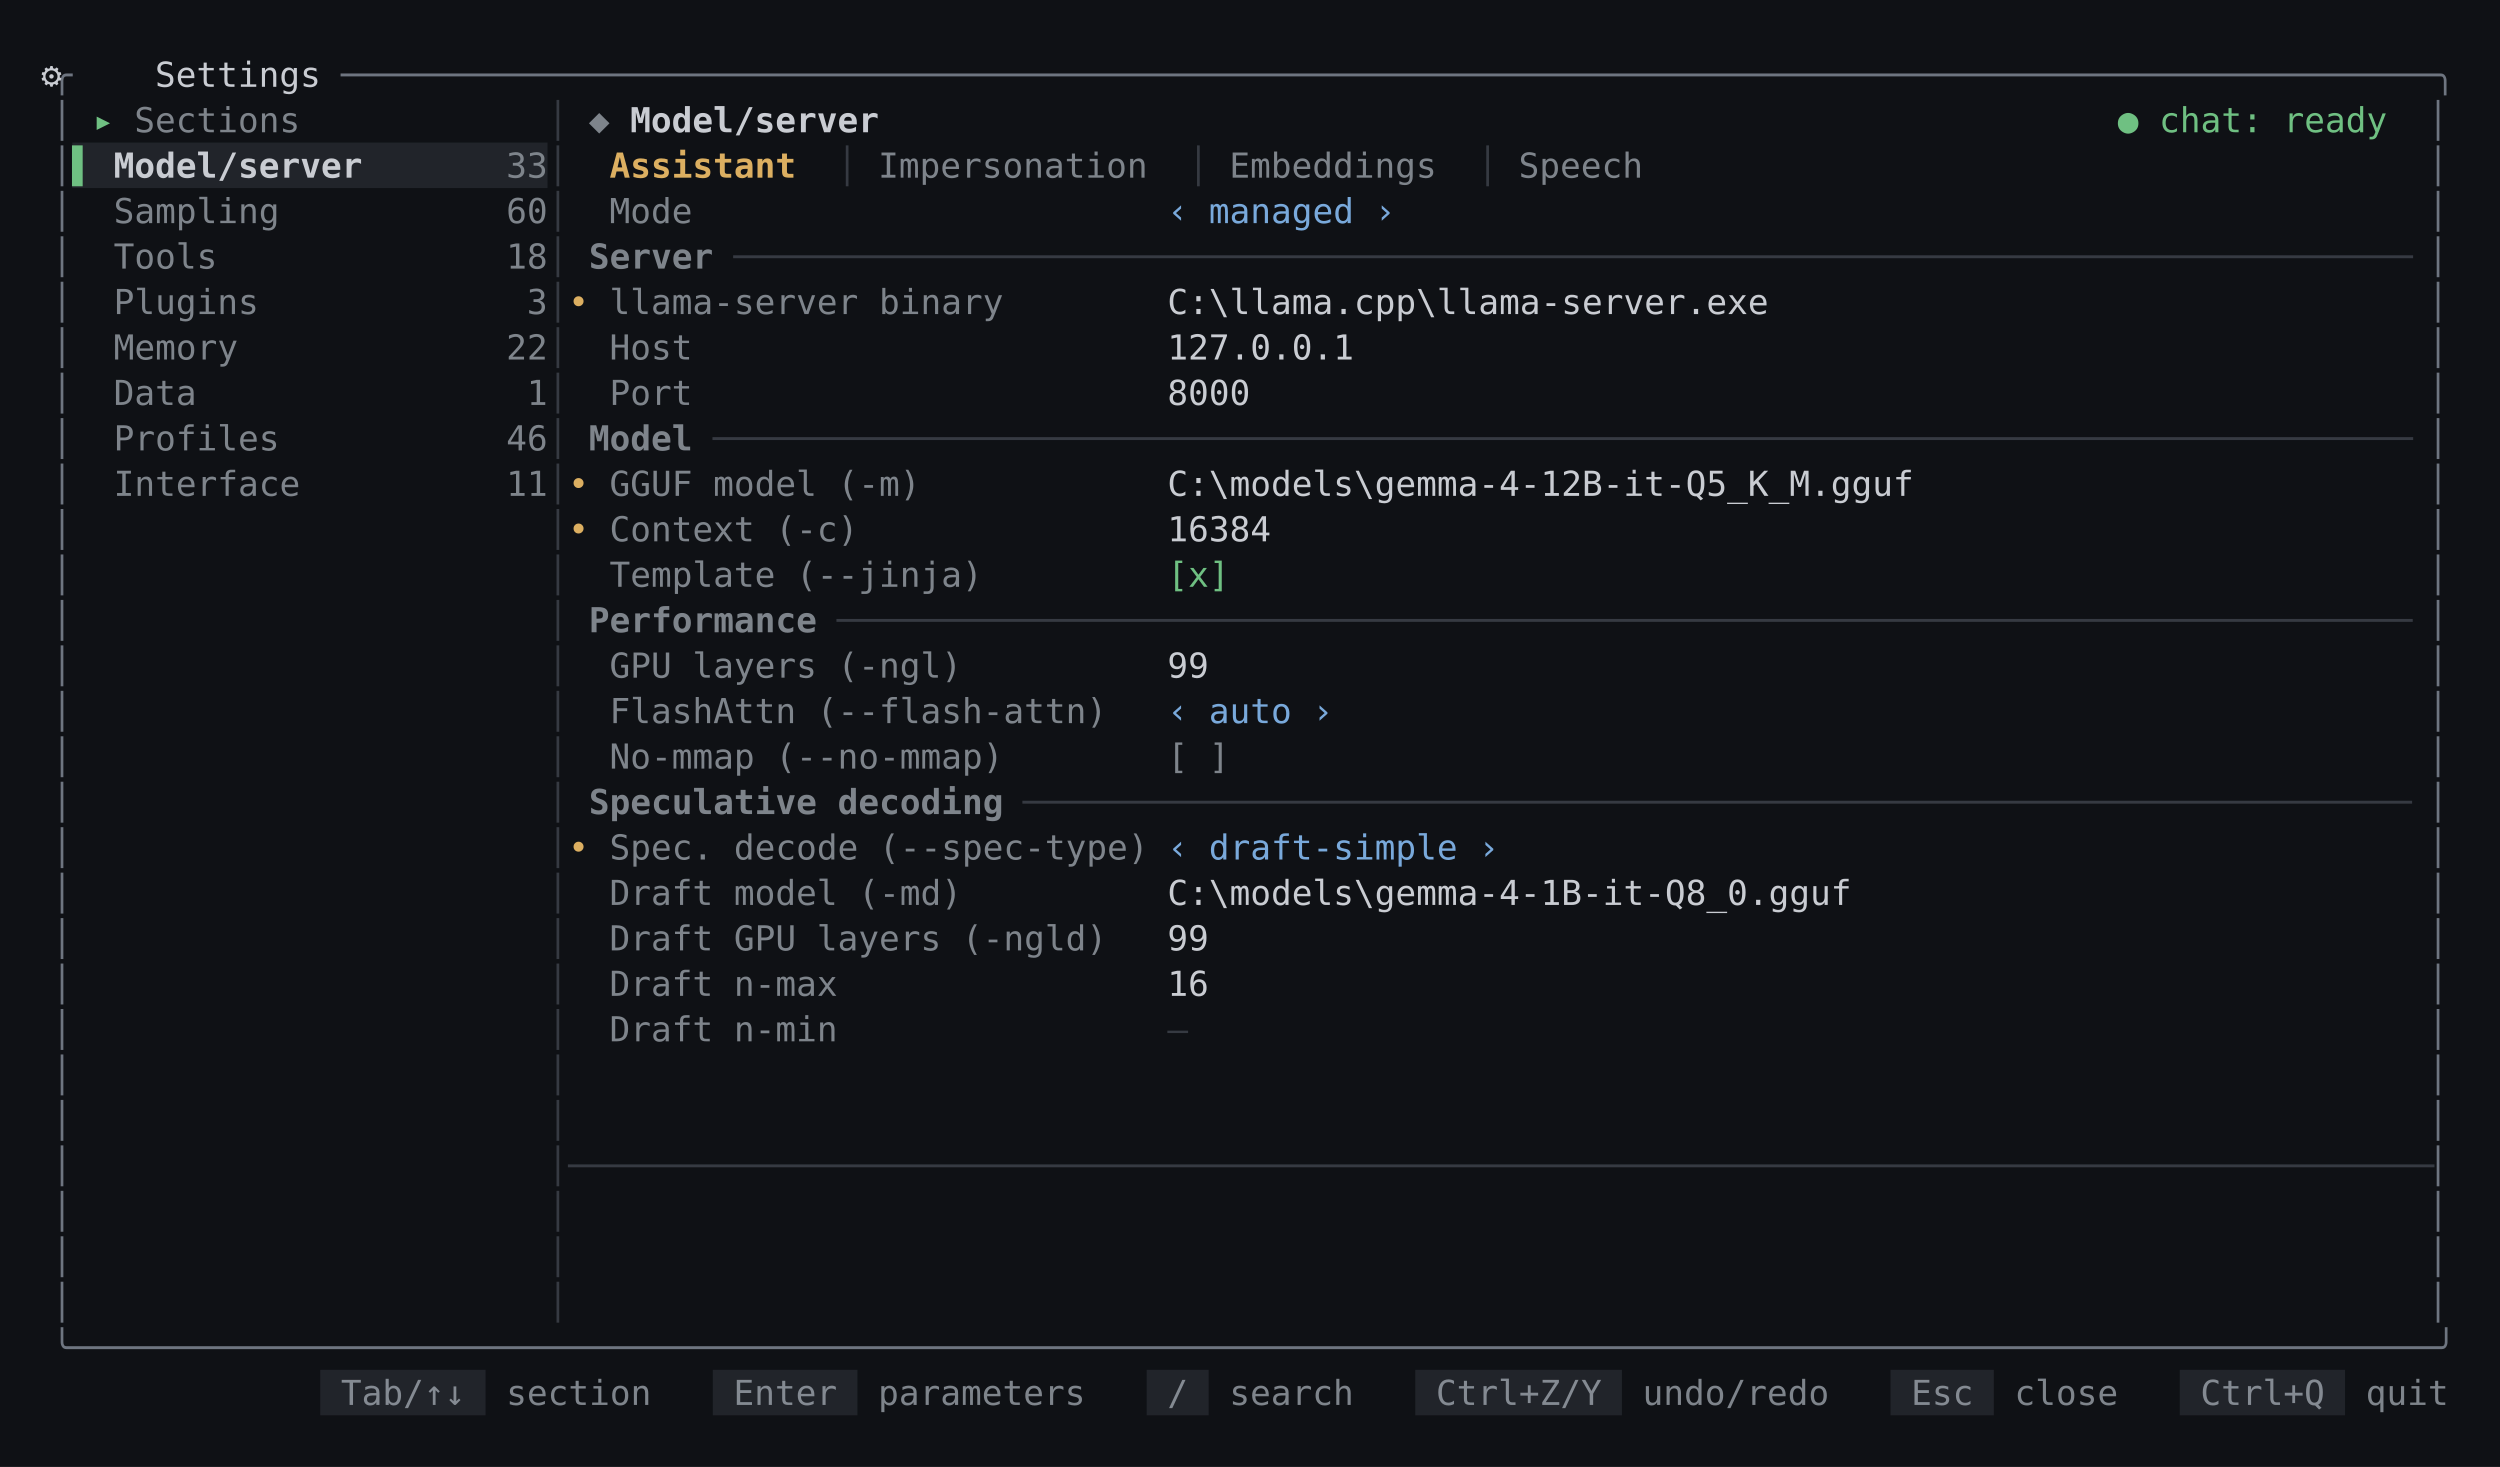
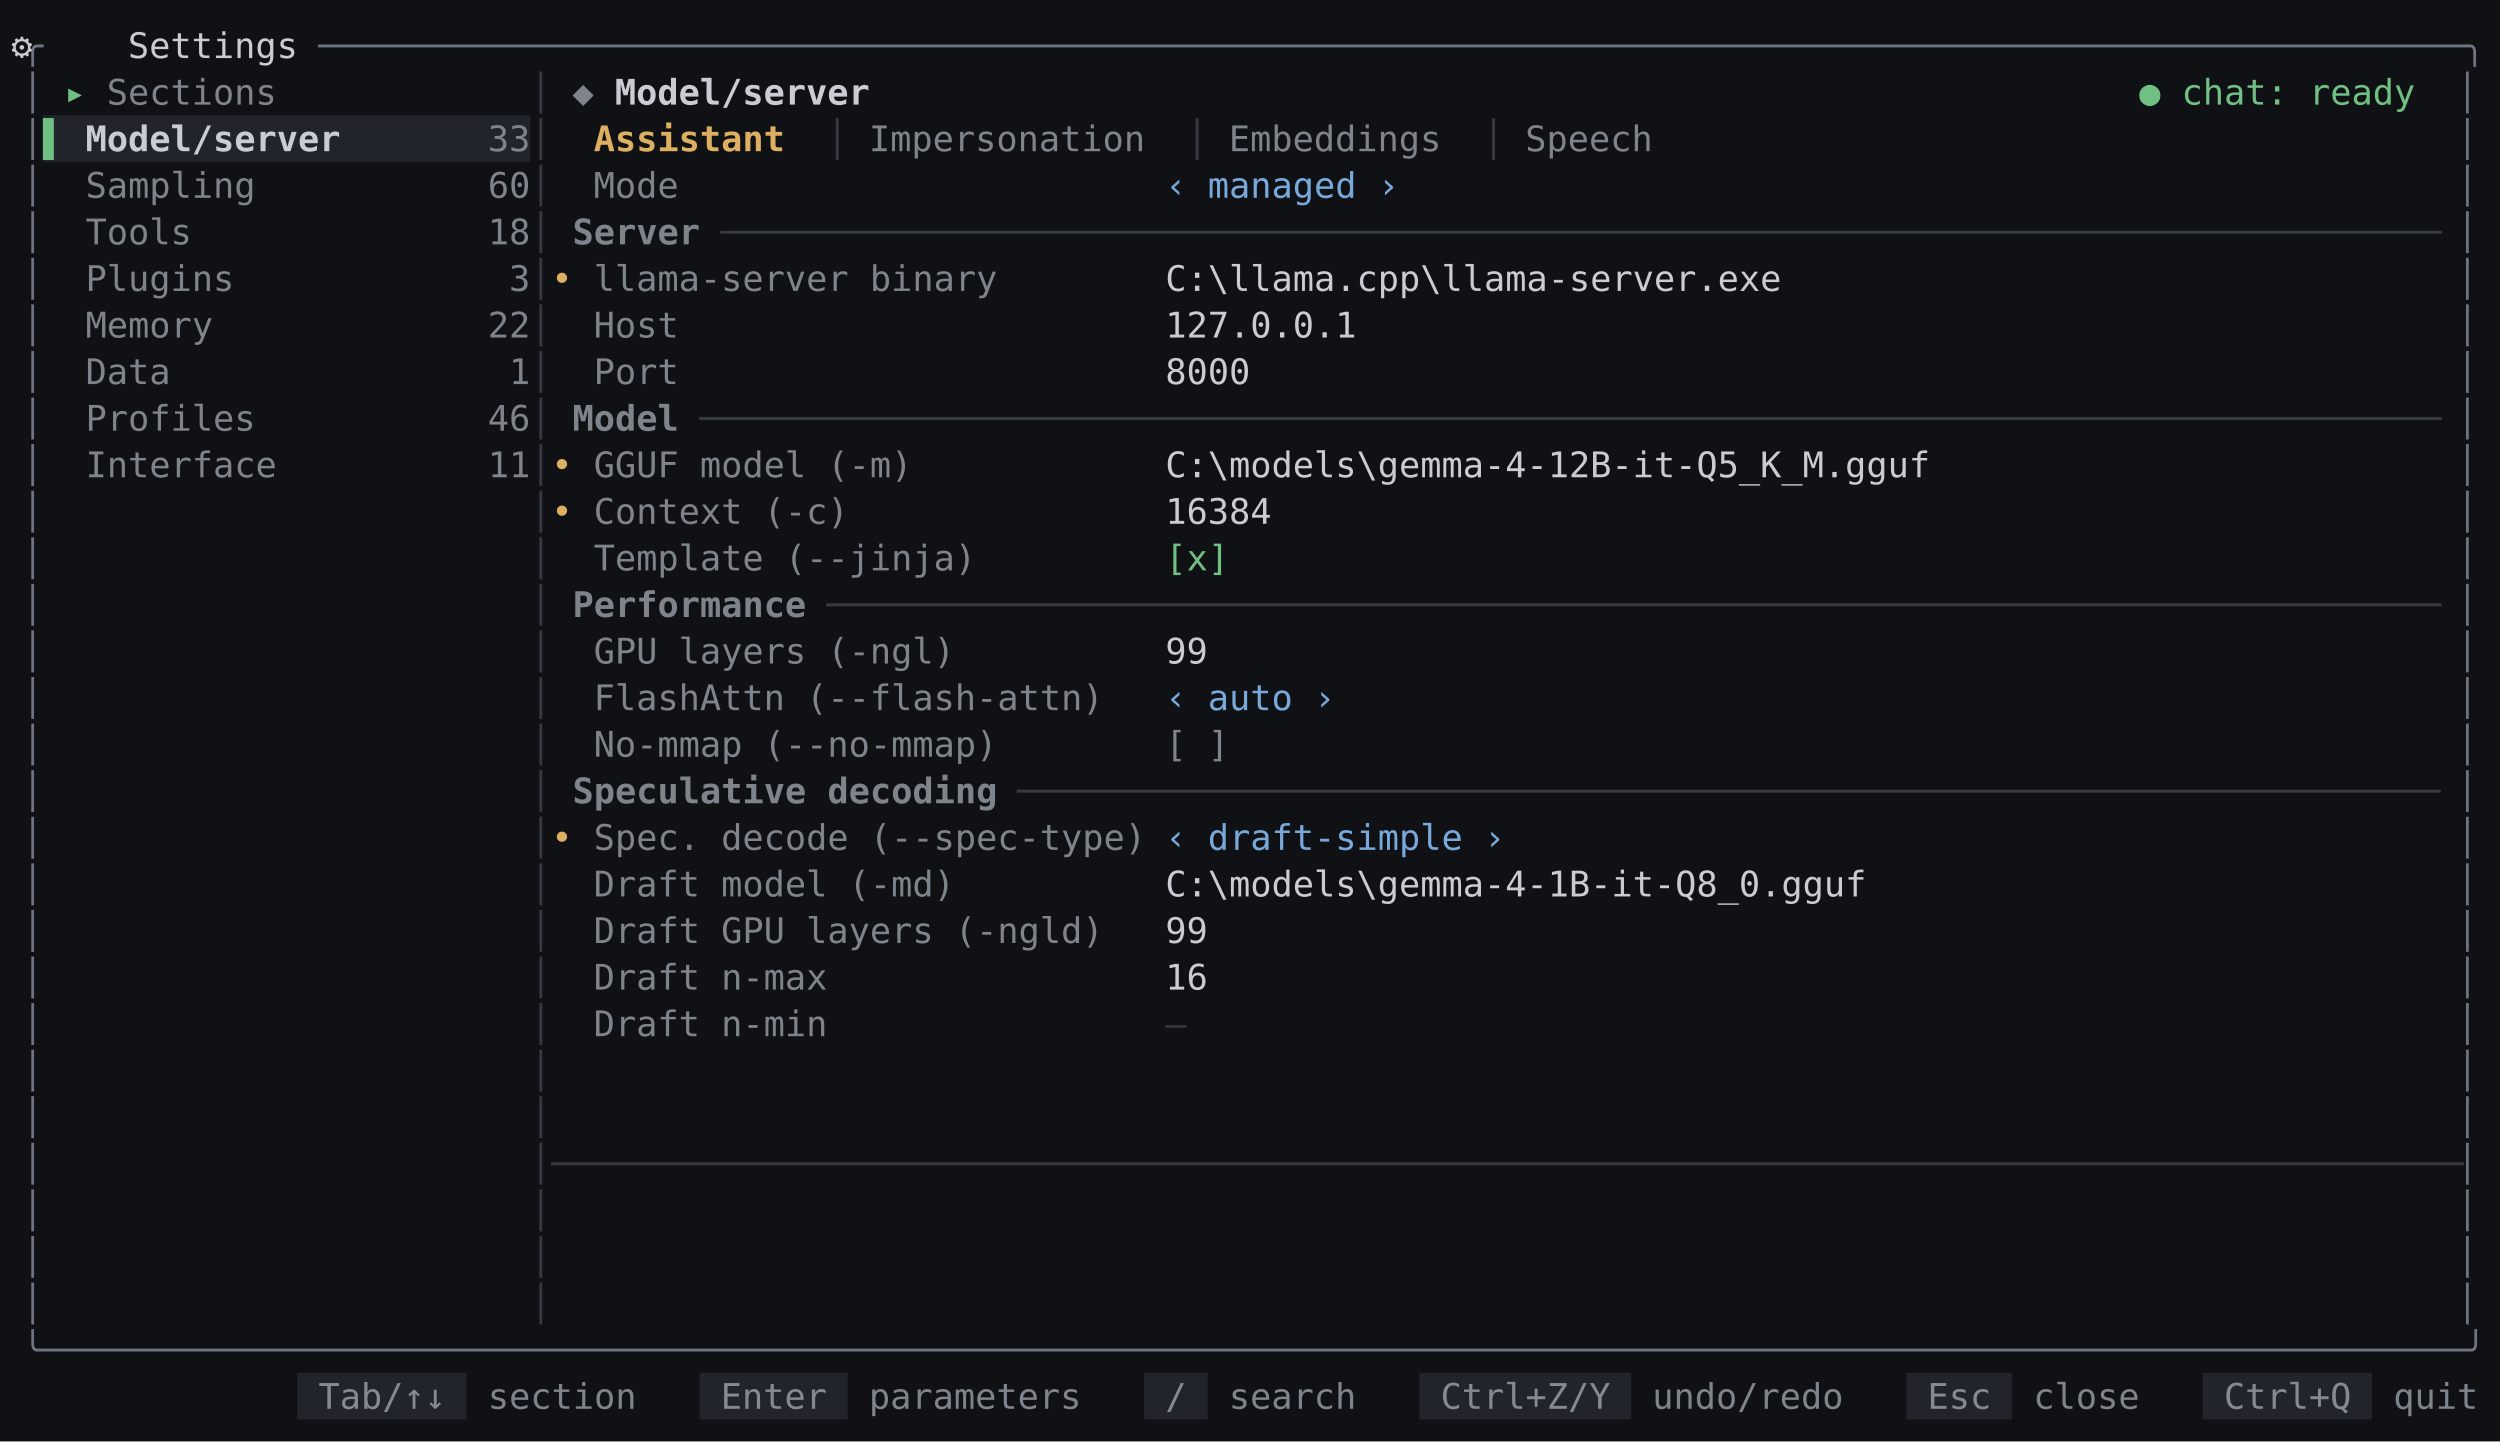
- <svg xmlns="http://www.w3.org/2000/svg" id="settings-model-dark-en" viewBox="0 0 1161.6 681.6" width="1161.6" height="681.6" role="img" aria-label="mindfork — the settings model screen, dark theme">
+ <svg xmlns="http://www.w3.org/2000/svg" id="settings-model-dark-en" viewBox="0 0 1133.6 653.6" width="1133.6" height="653.6" role="img" aria-label="mindfork — the settings model screen, dark theme">
  <style>
@font-face{font-family:'JetBrains Mono';src:url('/fonts/JetBrainsMono-Regular.woff2') format('woff2');font-weight:400;font-style:normal;font-display:swap}
@font-face{font-family:'JetBrains Mono';src:url('/fonts/JetBrainsMono-Bold.woff2') format('woff2');font-weight:700;font-style:normal;font-display:swap}
@font-face{font-family:'JetBrains Mono';src:url('/fonts/JetBrainsMono-Italic.woff2') format('woff2');font-weight:400;font-style:italic;font-display:swap}
#settings-model-dark-en text{font:16px 'JetBrains Mono',monospace;fill:#c9ccd2}#settings-model-dark-en .b{font-weight:700}#settings-model-dark-en .i{font-style:italic}#settings-model-dark-en .u{text-decoration:underline}#settings-model-dark-en .st{text-decoration:line-through}#settings-model-dark-en .u.st{text-decoration:underline line-through}
</style>
  <rect width="100%" height="100%" fill="#0f1115" />
-   <text xml:space="preserve" y="40.32">
-     <tspan x="24" fill="#6e7580">╭</tspan>
-     <tspan x="48" text-anchor="middle">⚙</tspan>
-     <tspan x="72" textLength="86.4">Settings </tspan>
-     <tspan x="158.4" textLength="979.2" fill="#6e7580">─────────────────────────────────────────────────────────────────────────────────────────────────────╮</tspan>
-   </text>
-   <text xml:space="preserve" y="61.44">
-     <tspan x="24" fill="#6e7580">│</tspan>
-     <tspan x="43.2" textLength="19.2" fill="#6fc082">▸ </tspan>
-     <tspan x="62.4" textLength="86.4" fill="#7e848b">Sections </tspan>
-     <tspan x="254.4" fill="#363a42">│</tspan>
-     <tspan x="273.6" textLength="19.2" fill="#7e848b">◆ </tspan>
-     <tspan x="292.8" textLength="124.8" class="b">Model/server </tspan>
-     <tspan x="984" class="b" fill="#6fc082">●</tspan>
-     <tspan x="1003.2" textLength="115.2" fill="#6fc082">chat: ready </tspan>
-     <tspan x="1128" fill="#6e7580">│</tspan>
-   </text>
-   <rect x="33.6" y="66.24" width="220.8" height="21.12" fill="#21242a" />
-   <text xml:space="preserve" y="82.56">
-     <tspan x="24" fill="#6e7580">│</tspan>
-     <tspan x="33.6" textLength="19.2" fill="#6fc082">▌ </tspan>
-     <tspan x="52.8" textLength="115.2" class="b">Model/server</tspan>
-     <tspan x="235.2" textLength="19.2" fill="#7e848b">33</tspan>
-     <tspan x="254.4" fill="#363a42">│</tspan>
-     <tspan x="283.2" textLength="96" class="b" fill="#dcaf61">Assistant </tspan>
-     <tspan x="388.8" fill="#363a42">│</tspan>
-     <tspan x="408" textLength="134.4" fill="#7e848b">Impersonation </tspan>
-     <tspan x="552" fill="#363a42">│</tspan>
-     <tspan x="571.2" textLength="105.6" fill="#7e848b">Embeddings </tspan>
-     <tspan x="686.4" fill="#363a42">│</tspan>
-     <tspan x="705.6" textLength="67.2" fill="#7e848b">Speech </tspan>
-     <tspan x="1128" fill="#6e7580">│</tspan>
-   </text>
-   <text xml:space="preserve" y="103.68">
-     <tspan x="24" fill="#6e7580">│</tspan>
-     <tspan x="52.8" textLength="76.8" fill="#7e848b">Sampling</tspan>
-     <tspan x="235.2" textLength="19.2" fill="#7e848b">60</tspan>
-     <tspan x="254.4" fill="#363a42">│</tspan>
-     <tspan x="283.2" textLength="38.4" fill="#7e848b">Mode</tspan>
-     <tspan x="542.4" textLength="105.6" fill="#79a9db">‹ managed ›</tspan>
-     <tspan x="1128" fill="#6e7580">│</tspan>
-   </text>
-   <text xml:space="preserve" y="124.8">
-     <tspan x="24" fill="#6e7580">│</tspan>
-     <tspan x="52.8" textLength="48" fill="#7e848b">Tools</tspan>
-     <tspan x="235.2" textLength="19.2" fill="#7e848b">18</tspan>
-     <tspan x="254.4" fill="#363a42">│</tspan>
-     <tspan x="273.6" textLength="67.2" class="b" fill="#7e848b">Server </tspan>
-     <tspan x="340.8" textLength="777.6" fill="#363a42">─────────────────────────────────────────────────────────────────────────────────</tspan>
-     <tspan x="1128" fill="#6e7580">│</tspan>
-   </text>
-   <text xml:space="preserve" y="145.92">
-     <tspan x="24" fill="#6e7580">│</tspan>
-     <tspan x="52.8" textLength="67.2" fill="#7e848b">Plugins</tspan>
-     <tspan x="244.8" fill="#7e848b">3</tspan>
-     <tspan x="254.4" fill="#363a42">│</tspan>
-     <tspan x="264" textLength="19.2" fill="#dcaf61">• </tspan>
-     <tspan x="283.2" textLength="182.4" fill="#7e848b">llama-server binary</tspan>
-     <tspan x="542.4" textLength="585.6">C:\llama.cpp\llama-server.exe                                </tspan>
-     <tspan x="1128" fill="#6e7580">│</tspan>
-   </text>
-   <text xml:space="preserve" y="167.04">
-     <tspan x="24" fill="#6e7580">│</tspan>
-     <tspan x="52.8" textLength="57.6" fill="#7e848b">Memory</tspan>
-     <tspan x="235.2" textLength="19.2" fill="#7e848b">22</tspan>
-     <tspan x="254.4" fill="#363a42">│</tspan>
-     <tspan x="283.2" textLength="38.4" fill="#7e848b">Host</tspan>
-     <tspan x="542.4" textLength="585.6">127.0.0.1                                                    </tspan>
-     <tspan x="1128" fill="#6e7580">│</tspan>
-   </text>
-   <text xml:space="preserve" y="188.16">
-     <tspan x="24" fill="#6e7580">│</tspan>
-     <tspan x="52.8" textLength="38.4" fill="#7e848b">Data</tspan>
-     <tspan x="244.8" fill="#7e848b">1</tspan>
-     <tspan x="254.4" fill="#363a42">│</tspan>
-     <tspan x="283.2" textLength="38.4" fill="#7e848b">Port</tspan>
-     <tspan x="542.4" textLength="585.6">8000                                                         </tspan>
-     <tspan x="1128" fill="#6e7580">│</tspan>
-   </text>
-   <text xml:space="preserve" y="209.28">
-     <tspan x="24" fill="#6e7580">│</tspan>
-     <tspan x="52.8" textLength="76.8" fill="#7e848b">Profiles</tspan>
-     <tspan x="235.2" textLength="19.2" fill="#7e848b">46</tspan>
-     <tspan x="254.4" fill="#363a42">│</tspan>
-     <tspan x="273.6" textLength="57.6" class="b" fill="#7e848b">Model </tspan>
-     <tspan x="331.2" textLength="787.2" fill="#363a42">──────────────────────────────────────────────────────────────────────────────────</tspan>
-     <tspan x="1128" fill="#6e7580">│</tspan>
-   </text>
-   <text xml:space="preserve" y="230.4">
-     <tspan x="24" fill="#6e7580">│</tspan>
-     <tspan x="52.8" textLength="86.4" fill="#7e848b">Interface</tspan>
-     <tspan x="235.2" textLength="19.2" fill="#7e848b">11</tspan>
-     <tspan x="254.4" fill="#363a42">│</tspan>
-     <tspan x="264" textLength="19.2" fill="#dcaf61">• </tspan>
-     <tspan x="283.2" textLength="144" fill="#7e848b">GGUF model (-m)</tspan>
-     <tspan x="542.4" textLength="585.6">C:\models\gemma-4-12B-it-Q5_K_M.gguf                         </tspan>
-     <tspan x="1128" fill="#6e7580">│</tspan>
-   </text>
-   <text xml:space="preserve" y="251.52">
-     <tspan x="24" fill="#6e7580">│</tspan>
-     <tspan x="254.4" fill="#363a42">│</tspan>
-     <tspan x="264" textLength="19.2" fill="#dcaf61">• </tspan>
-     <tspan x="283.2" textLength="115.2" fill="#7e848b">Context (-c)</tspan>
-     <tspan x="542.4" textLength="585.6">16384                                                        </tspan>
-     <tspan x="1128" fill="#6e7580">│</tspan>
-   </text>
-   <text xml:space="preserve" y="272.64">
-     <tspan x="24" fill="#6e7580">│</tspan>
-     <tspan x="254.4" fill="#363a42">│</tspan>
-     <tspan x="283.2" textLength="172.8" fill="#7e848b">Template (--jinja)</tspan>
-     <tspan x="542.4" textLength="28.8" fill="#6fc082">[x]</tspan>
-     <tspan x="1128" fill="#6e7580">│</tspan>
-   </text>
-   <text xml:space="preserve" y="293.76">
-     <tspan x="24" fill="#6e7580">│</tspan>
-     <tspan x="254.4" fill="#363a42">│</tspan>
-     <tspan x="273.6" textLength="115.2" class="b" fill="#7e848b">Performance </tspan>
-     <tspan x="388.8" textLength="729.6" fill="#363a42">────────────────────────────────────────────────────────────────────────────</tspan>
-     <tspan x="1128" fill="#6e7580">│</tspan>
-   </text>
-   <text xml:space="preserve" y="314.88">
-     <tspan x="24" fill="#6e7580">│</tspan>
-     <tspan x="254.4" fill="#363a42">│</tspan>
-     <tspan x="283.2" textLength="163.2" fill="#7e848b">GPU layers (-ngl)</tspan>
-     <tspan x="542.4" textLength="585.6">99                                                           </tspan>
-     <tspan x="1128" fill="#6e7580">│</tspan>
-   </text>
-   <text xml:space="preserve" y="336">
-     <tspan x="24" fill="#6e7580">│</tspan>
-     <tspan x="254.4" fill="#363a42">│</tspan>
-     <tspan x="283.2" textLength="230.4" fill="#7e848b">FlashAttn (--flash-attn)</tspan>
-     <tspan x="542.4" textLength="76.8" fill="#79a9db">‹ auto ›</tspan>
-     <tspan x="1128" fill="#6e7580">│</tspan>
-   </text>
-   <text xml:space="preserve" y="357.12">
-     <tspan x="24" fill="#6e7580">│</tspan>
-     <tspan x="254.4" fill="#363a42">│</tspan>
-     <tspan x="283.2" textLength="182.4" fill="#7e848b">No-mmap (--no-mmap)</tspan>
-     <tspan x="542.4" textLength="28.8" fill="#7e848b">[ ]</tspan>
-     <tspan x="1128" fill="#6e7580">│</tspan>
-   </text>
-   <text xml:space="preserve" y="378.24">
-     <tspan x="24" fill="#6e7580">│</tspan>
-     <tspan x="254.4" fill="#363a42">│</tspan>
-     <tspan x="273.6" textLength="201.6" class="b" fill="#7e848b">Speculative decoding </tspan>
-     <tspan x="475.2" textLength="643.2" fill="#363a42">───────────────────────────────────────────────────────────────────</tspan>
-     <tspan x="1128" fill="#6e7580">│</tspan>
-   </text>
-   <text xml:space="preserve" y="399.36">
-     <tspan x="24" fill="#6e7580">│</tspan>
-     <tspan x="254.4" fill="#363a42">│</tspan>
-     <tspan x="264" textLength="19.2" fill="#dcaf61">• </tspan>
-     <tspan x="283.2" textLength="249.6" fill="#7e848b">Spec. decode (--spec-type)</tspan>
-     <tspan x="542.4" textLength="153.6" fill="#79a9db">‹ draft-simple ›</tspan>
-     <tspan x="1128" fill="#6e7580">│</tspan>
-   </text>
-   <text xml:space="preserve" y="420.48">
-     <tspan x="24" fill="#6e7580">│</tspan>
-     <tspan x="254.4" fill="#363a42">│</tspan>
-     <tspan x="283.2" textLength="163.2" fill="#7e848b">Draft model (-md)</tspan>
-     <tspan x="542.4" textLength="585.6">C:\models\gemma-4-1B-it-Q8_0.gguf                            </tspan>
-     <tspan x="1128" fill="#6e7580">│</tspan>
-   </text>
-   <text xml:space="preserve" y="441.6">
-     <tspan x="24" fill="#6e7580">│</tspan>
-     <tspan x="254.4" fill="#363a42">│</tspan>
-     <tspan x="283.2" textLength="230.4" fill="#7e848b">Draft GPU layers (-ngld)</tspan>
-     <tspan x="542.4" textLength="585.6">99                                                           </tspan>
-     <tspan x="1128" fill="#6e7580">│</tspan>
-   </text>
-   <text xml:space="preserve" y="462.72">
-     <tspan x="24" fill="#6e7580">│</tspan>
-     <tspan x="254.4" fill="#363a42">│</tspan>
-     <tspan x="283.2" textLength="105.6" fill="#7e848b">Draft n-max</tspan>
-     <tspan x="542.4" textLength="585.6">16                                                           </tspan>
-     <tspan x="1128" fill="#6e7580">│</tspan>
-   </text>
-   <text xml:space="preserve" y="483.84">
-     <tspan x="24" fill="#6e7580">│</tspan>
-     <tspan x="254.4" fill="#363a42">│</tspan>
-     <tspan x="283.2" textLength="105.6" fill="#7e848b">Draft n-min</tspan>
-     <tspan x="542.4" fill="#363a42">—</tspan>
-     <tspan x="1128" fill="#6e7580">│</tspan>
-   </text>
-   <text xml:space="preserve" y="504.96">
-     <tspan x="24" fill="#6e7580">│</tspan>
-     <tspan x="254.4" fill="#363a42">│</tspan>
-     <tspan x="1128" fill="#6e7580">│</tspan>
-   </text>
-   <text xml:space="preserve" y="526.08">
-     <tspan x="24" fill="#6e7580">│</tspan>
-     <tspan x="254.4" fill="#363a42">│</tspan>
-     <tspan x="1128" fill="#6e7580">│</tspan>
-   </text>
-   <text xml:space="preserve" y="547.2">
-     <tspan x="24" fill="#6e7580">│</tspan>
-     <tspan x="254.4" textLength="873.6" fill="#363a42">│──────────────────────────────────────────────────────────────────────────────────────────</tspan>
-     <tspan x="1128" fill="#6e7580">│</tspan>
-   </text>
-   <text xml:space="preserve" y="568.32">
-     <tspan x="24" fill="#6e7580">│</tspan>
-     <tspan x="254.4" fill="#363a42">│</tspan>
-     <tspan x="1128" fill="#6e7580">│</tspan>
-   </text>
-   <text xml:space="preserve" y="589.44">
-     <tspan x="24" fill="#6e7580">│</tspan>
-     <tspan x="254.4" fill="#363a42">│</tspan>
-     <tspan x="1128" fill="#6e7580">│</tspan>
-   </text>
-   <text xml:space="preserve" y="610.56">
-     <tspan x="24" fill="#6e7580">│</tspan>
-     <tspan x="254.4" fill="#363a42">│</tspan>
-     <tspan x="1128" fill="#6e7580">│</tspan>
-   </text>
-   <text xml:space="preserve" y="631.68">
-     <tspan x="24" textLength="1113.6" fill="#6e7580">╰──────────────────────────────────────────────────────────────────────────────────────────────────────────────────╯</tspan>
-   </text>
-   <rect x="148.8" y="636.48" width="76.8" height="21.12" fill="#21242a" />
-   <rect x="331.2" y="636.48" width="67.2" height="21.12" fill="#21242a" />
-   <rect x="532.8" y="636.48" width="28.8" height="21.12" fill="#21242a" />
-   <rect x="657.6" y="636.48" width="96" height="21.12" fill="#21242a" />
-   <rect x="878.4" y="636.48" width="48" height="21.12" fill="#21242a" />
-   <rect x="1012.8" y="636.48" width="76.8" height="21.12" fill="#21242a" />
-   <text xml:space="preserve" y="652.8">
-     <tspan x="158.4" textLength="67.2" fill="#848a92">Tab/↑↓ </tspan>
-     <tspan x="235.2" textLength="67.2" fill="#7e848b">section</tspan>
-     <tspan x="340.8" textLength="57.6" fill="#848a92">Enter </tspan>
-     <tspan x="408" textLength="96" fill="#7e848b">parameters</tspan>
-     <tspan x="542.4" textLength="19.2" fill="#848a92">/ </tspan>
-     <tspan x="571.2" textLength="57.6" fill="#7e848b">search</tspan>
-     <tspan x="667.2" textLength="86.4" fill="#848a92">Ctrl+Z/Y </tspan>
-     <tspan x="763.2" textLength="86.4" fill="#7e848b">undo/redo</tspan>
-     <tspan x="888" textLength="38.4" fill="#848a92">Esc </tspan>
-     <tspan x="936" textLength="48" fill="#7e848b">close</tspan>
-     <tspan x="1022.4" textLength="67.2" fill="#848a92">Ctrl+Q </tspan>
-     <tspan x="1099.2" textLength="38.4" fill="#7e848b">quit</tspan>
+   <text xml:space="preserve" y="26.32">
+     <tspan x="10" fill="#6e7580">╭</tspan>
+     <tspan x="34" text-anchor="middle">⚙</tspan>
+     <tspan x="58" textLength="86.4">Settings </tspan>
+     <tspan x="144.4" textLength="979.2" fill="#6e7580">─────────────────────────────────────────────────────────────────────────────────────────────────────╮</tspan>
+   </text>
+   <text xml:space="preserve" y="47.44">
+     <tspan x="10" fill="#6e7580">│</tspan>
+     <tspan x="29.2" textLength="19.2" fill="#6fc082">▸ </tspan>
+     <tspan x="48.4" textLength="86.4" fill="#7e848b">Sections </tspan>
+     <tspan x="240.4" fill="#363a42">│</tspan>
+     <tspan x="259.6" textLength="19.2" fill="#7e848b">◆ </tspan>
+     <tspan x="278.8" textLength="124.8" class="b">Model/server </tspan>
+     <tspan x="970" class="b" fill="#6fc082">●</tspan>
+     <tspan x="989.2" textLength="115.2" fill="#6fc082">chat: ready </tspan>
+     <tspan x="1114" fill="#6e7580">│</tspan>
+   </text>
+   <rect x="19.6" y="52.24" width="220.8" height="21.12" fill="#21242a" />
+   <text xml:space="preserve" y="68.56">
+     <tspan x="10" fill="#6e7580">│</tspan>
+     <tspan x="19.6" textLength="19.2" fill="#6fc082">▌ </tspan>
+     <tspan x="38.8" textLength="115.2" class="b">Model/server</tspan>
+     <tspan x="221.2" textLength="19.2" fill="#7e848b">33</tspan>
+     <tspan x="240.4" fill="#363a42">│</tspan>
+     <tspan x="269.2" textLength="96" class="b" fill="#dcaf61">Assistant </tspan>
+     <tspan x="374.8" fill="#363a42">│</tspan>
+     <tspan x="394" textLength="134.4" fill="#7e848b">Impersonation </tspan>
+     <tspan x="538" fill="#363a42">│</tspan>
+     <tspan x="557.2" textLength="105.6" fill="#7e848b">Embeddings </tspan>
+     <tspan x="672.4" fill="#363a42">│</tspan>
+     <tspan x="691.6" textLength="67.2" fill="#7e848b">Speech </tspan>
+     <tspan x="1114" fill="#6e7580">│</tspan>
+   </text>
+   <text xml:space="preserve" y="89.68">
+     <tspan x="10" fill="#6e7580">│</tspan>
+     <tspan x="38.8" textLength="76.8" fill="#7e848b">Sampling</tspan>
+     <tspan x="221.2" textLength="19.2" fill="#7e848b">60</tspan>
+     <tspan x="240.4" fill="#363a42">│</tspan>
+     <tspan x="269.2" textLength="38.4" fill="#7e848b">Mode</tspan>
+     <tspan x="528.4" textLength="105.6" fill="#79a9db">‹ managed ›</tspan>
+     <tspan x="1114" fill="#6e7580">│</tspan>
+   </text>
+   <text xml:space="preserve" y="110.8">
+     <tspan x="10" fill="#6e7580">│</tspan>
+     <tspan x="38.8" textLength="48" fill="#7e848b">Tools</tspan>
+     <tspan x="221.2" textLength="19.2" fill="#7e848b">18</tspan>
+     <tspan x="240.4" fill="#363a42">│</tspan>
+     <tspan x="259.6" textLength="67.2" class="b" fill="#7e848b">Server </tspan>
+     <tspan x="326.8" textLength="777.6" fill="#363a42">─────────────────────────────────────────────────────────────────────────────────</tspan>
+     <tspan x="1114" fill="#6e7580">│</tspan>
+   </text>
+   <text xml:space="preserve" y="131.92">
+     <tspan x="10" fill="#6e7580">│</tspan>
+     <tspan x="38.8" textLength="67.2" fill="#7e848b">Plugins</tspan>
+     <tspan x="230.8" fill="#7e848b">3</tspan>
+     <tspan x="240.4" fill="#363a42">│</tspan>
+     <tspan x="250" textLength="19.2" fill="#dcaf61">• </tspan>
+     <tspan x="269.2" textLength="182.4" fill="#7e848b">llama-server binary</tspan>
+     <tspan x="528.4" textLength="585.6">C:\llama.cpp\llama-server.exe                                </tspan>
+     <tspan x="1114" fill="#6e7580">│</tspan>
+   </text>
+   <text xml:space="preserve" y="153.04">
+     <tspan x="10" fill="#6e7580">│</tspan>
+     <tspan x="38.8" textLength="57.6" fill="#7e848b">Memory</tspan>
+     <tspan x="221.2" textLength="19.2" fill="#7e848b">22</tspan>
+     <tspan x="240.4" fill="#363a42">│</tspan>
+     <tspan x="269.2" textLength="38.4" fill="#7e848b">Host</tspan>
+     <tspan x="528.4" textLength="585.6">127.0.0.1                                                    </tspan>
+     <tspan x="1114" fill="#6e7580">│</tspan>
+   </text>
+   <text xml:space="preserve" y="174.16">
+     <tspan x="10" fill="#6e7580">│</tspan>
+     <tspan x="38.8" textLength="38.4" fill="#7e848b">Data</tspan>
+     <tspan x="230.8" fill="#7e848b">1</tspan>
+     <tspan x="240.4" fill="#363a42">│</tspan>
+     <tspan x="269.2" textLength="38.4" fill="#7e848b">Port</tspan>
+     <tspan x="528.4" textLength="585.6">8000                                                         </tspan>
+     <tspan x="1114" fill="#6e7580">│</tspan>
+   </text>
+   <text xml:space="preserve" y="195.28">
+     <tspan x="10" fill="#6e7580">│</tspan>
+     <tspan x="38.8" textLength="76.8" fill="#7e848b">Profiles</tspan>
+     <tspan x="221.2" textLength="19.2" fill="#7e848b">46</tspan>
+     <tspan x="240.4" fill="#363a42">│</tspan>
+     <tspan x="259.6" textLength="57.6" class="b" fill="#7e848b">Model </tspan>
+     <tspan x="317.2" textLength="787.2" fill="#363a42">──────────────────────────────────────────────────────────────────────────────────</tspan>
+     <tspan x="1114" fill="#6e7580">│</tspan>
+   </text>
+   <text xml:space="preserve" y="216.4">
+     <tspan x="10" fill="#6e7580">│</tspan>
+     <tspan x="38.8" textLength="86.4" fill="#7e848b">Interface</tspan>
+     <tspan x="221.2" textLength="19.2" fill="#7e848b">11</tspan>
+     <tspan x="240.4" fill="#363a42">│</tspan>
+     <tspan x="250" textLength="19.2" fill="#dcaf61">• </tspan>
+     <tspan x="269.2" textLength="144" fill="#7e848b">GGUF model (-m)</tspan>
+     <tspan x="528.4" textLength="585.6">C:\models\gemma-4-12B-it-Q5_K_M.gguf                         </tspan>
+     <tspan x="1114" fill="#6e7580">│</tspan>
+   </text>
+   <text xml:space="preserve" y="237.52">
+     <tspan x="10" fill="#6e7580">│</tspan>
+     <tspan x="240.4" fill="#363a42">│</tspan>
+     <tspan x="250" textLength="19.2" fill="#dcaf61">• </tspan>
+     <tspan x="269.2" textLength="115.2" fill="#7e848b">Context (-c)</tspan>
+     <tspan x="528.4" textLength="585.6">16384                                                        </tspan>
+     <tspan x="1114" fill="#6e7580">│</tspan>
+   </text>
+   <text xml:space="preserve" y="258.64">
+     <tspan x="10" fill="#6e7580">│</tspan>
+     <tspan x="240.4" fill="#363a42">│</tspan>
+     <tspan x="269.2" textLength="172.8" fill="#7e848b">Template (--jinja)</tspan>
+     <tspan x="528.4" textLength="28.8" fill="#6fc082">[x]</tspan>
+     <tspan x="1114" fill="#6e7580">│</tspan>
+   </text>
+   <text xml:space="preserve" y="279.76">
+     <tspan x="10" fill="#6e7580">│</tspan>
+     <tspan x="240.4" fill="#363a42">│</tspan>
+     <tspan x="259.6" textLength="115.2" class="b" fill="#7e848b">Performance </tspan>
+     <tspan x="374.8" textLength="729.6" fill="#363a42">────────────────────────────────────────────────────────────────────────────</tspan>
+     <tspan x="1114" fill="#6e7580">│</tspan>
+   </text>
+   <text xml:space="preserve" y="300.88">
+     <tspan x="10" fill="#6e7580">│</tspan>
+     <tspan x="240.4" fill="#363a42">│</tspan>
+     <tspan x="269.2" textLength="163.2" fill="#7e848b">GPU layers (-ngl)</tspan>
+     <tspan x="528.4" textLength="585.6">99                                                           </tspan>
+     <tspan x="1114" fill="#6e7580">│</tspan>
+   </text>
+   <text xml:space="preserve" y="322">
+     <tspan x="10" fill="#6e7580">│</tspan>
+     <tspan x="240.4" fill="#363a42">│</tspan>
+     <tspan x="269.2" textLength="230.4" fill="#7e848b">FlashAttn (--flash-attn)</tspan>
+     <tspan x="528.4" textLength="76.8" fill="#79a9db">‹ auto ›</tspan>
+     <tspan x="1114" fill="#6e7580">│</tspan>
+   </text>
+   <text xml:space="preserve" y="343.12">
+     <tspan x="10" fill="#6e7580">│</tspan>
+     <tspan x="240.4" fill="#363a42">│</tspan>
+     <tspan x="269.2" textLength="182.4" fill="#7e848b">No-mmap (--no-mmap)</tspan>
+     <tspan x="528.4" textLength="28.8" fill="#7e848b">[ ]</tspan>
+     <tspan x="1114" fill="#6e7580">│</tspan>
+   </text>
+   <text xml:space="preserve" y="364.24">
+     <tspan x="10" fill="#6e7580">│</tspan>
+     <tspan x="240.4" fill="#363a42">│</tspan>
+     <tspan x="259.6" textLength="201.6" class="b" fill="#7e848b">Speculative decoding </tspan>
+     <tspan x="461.2" textLength="643.2" fill="#363a42">───────────────────────────────────────────────────────────────────</tspan>
+     <tspan x="1114" fill="#6e7580">│</tspan>
+   </text>
+   <text xml:space="preserve" y="385.36">
+     <tspan x="10" fill="#6e7580">│</tspan>
+     <tspan x="240.4" fill="#363a42">│</tspan>
+     <tspan x="250" textLength="19.2" fill="#dcaf61">• </tspan>
+     <tspan x="269.2" textLength="249.6" fill="#7e848b">Spec. decode (--spec-type)</tspan>
+     <tspan x="528.4" textLength="153.6" fill="#79a9db">‹ draft-simple ›</tspan>
+     <tspan x="1114" fill="#6e7580">│</tspan>
+   </text>
+   <text xml:space="preserve" y="406.48">
+     <tspan x="10" fill="#6e7580">│</tspan>
+     <tspan x="240.4" fill="#363a42">│</tspan>
+     <tspan x="269.2" textLength="163.2" fill="#7e848b">Draft model (-md)</tspan>
+     <tspan x="528.4" textLength="585.6">C:\models\gemma-4-1B-it-Q8_0.gguf                            </tspan>
+     <tspan x="1114" fill="#6e7580">│</tspan>
+   </text>
+   <text xml:space="preserve" y="427.6">
+     <tspan x="10" fill="#6e7580">│</tspan>
+     <tspan x="240.4" fill="#363a42">│</tspan>
+     <tspan x="269.2" textLength="230.4" fill="#7e848b">Draft GPU layers (-ngld)</tspan>
+     <tspan x="528.4" textLength="585.6">99                                                           </tspan>
+     <tspan x="1114" fill="#6e7580">│</tspan>
+   </text>
+   <text xml:space="preserve" y="448.72">
+     <tspan x="10" fill="#6e7580">│</tspan>
+     <tspan x="240.4" fill="#363a42">│</tspan>
+     <tspan x="269.2" textLength="105.6" fill="#7e848b">Draft n-max</tspan>
+     <tspan x="528.4" textLength="585.6">16                                                           </tspan>
+     <tspan x="1114" fill="#6e7580">│</tspan>
+   </text>
+   <text xml:space="preserve" y="469.84">
+     <tspan x="10" fill="#6e7580">│</tspan>
+     <tspan x="240.4" fill="#363a42">│</tspan>
+     <tspan x="269.2" textLength="105.6" fill="#7e848b">Draft n-min</tspan>
+     <tspan x="528.4" fill="#363a42">—</tspan>
+     <tspan x="1114" fill="#6e7580">│</tspan>
+   </text>
+   <text xml:space="preserve" y="490.96">
+     <tspan x="10" fill="#6e7580">│</tspan>
+     <tspan x="240.4" fill="#363a42">│</tspan>
+     <tspan x="1114" fill="#6e7580">│</tspan>
+   </text>
+   <text xml:space="preserve" y="512.08">
+     <tspan x="10" fill="#6e7580">│</tspan>
+     <tspan x="240.4" fill="#363a42">│</tspan>
+     <tspan x="1114" fill="#6e7580">│</tspan>
+   </text>
+   <text xml:space="preserve" y="533.2">
+     <tspan x="10" fill="#6e7580">│</tspan>
+     <tspan x="240.4" textLength="873.6" fill="#363a42">│──────────────────────────────────────────────────────────────────────────────────────────</tspan>
+     <tspan x="1114" fill="#6e7580">│</tspan>
+   </text>
+   <text xml:space="preserve" y="554.32">
+     <tspan x="10" fill="#6e7580">│</tspan>
+     <tspan x="240.4" fill="#363a42">│</tspan>
+     <tspan x="1114" fill="#6e7580">│</tspan>
+   </text>
+   <text xml:space="preserve" y="575.44">
+     <tspan x="10" fill="#6e7580">│</tspan>
+     <tspan x="240.4" fill="#363a42">│</tspan>
+     <tspan x="1114" fill="#6e7580">│</tspan>
+   </text>
+   <text xml:space="preserve" y="596.56">
+     <tspan x="10" fill="#6e7580">│</tspan>
+     <tspan x="240.4" fill="#363a42">│</tspan>
+     <tspan x="1114" fill="#6e7580">│</tspan>
+   </text>
+   <text xml:space="preserve" y="617.68">
+     <tspan x="10" textLength="1113.6" fill="#6e7580">╰──────────────────────────────────────────────────────────────────────────────────────────────────────────────────╯</tspan>
+   </text>
+   <rect x="134.8" y="622.48" width="76.8" height="21.12" fill="#21242a" />
+   <rect x="317.2" y="622.48" width="67.2" height="21.12" fill="#21242a" />
+   <rect x="518.8" y="622.48" width="28.8" height="21.12" fill="#21242a" />
+   <rect x="643.6" y="622.48" width="96" height="21.12" fill="#21242a" />
+   <rect x="864.4" y="622.48" width="48" height="21.12" fill="#21242a" />
+   <rect x="998.8" y="622.48" width="76.8" height="21.12" fill="#21242a" />
+   <text xml:space="preserve" y="638.8">
+     <tspan x="144.4" textLength="67.2" fill="#848a92">Tab/↑↓ </tspan>
+     <tspan x="221.2" textLength="67.2" fill="#7e848b">section</tspan>
+     <tspan x="326.8" textLength="57.6" fill="#848a92">Enter </tspan>
+     <tspan x="394" textLength="96" fill="#7e848b">parameters</tspan>
+     <tspan x="528.4" textLength="19.2" fill="#848a92">/ </tspan>
+     <tspan x="557.2" textLength="57.6" fill="#7e848b">search</tspan>
+     <tspan x="653.2" textLength="86.4" fill="#848a92">Ctrl+Z/Y </tspan>
+     <tspan x="749.2" textLength="86.4" fill="#7e848b">undo/redo</tspan>
+     <tspan x="874" textLength="38.4" fill="#848a92">Esc </tspan>
+     <tspan x="922" textLength="48" fill="#7e848b">close</tspan>
+     <tspan x="1008.4" textLength="67.2" fill="#848a92">Ctrl+Q </tspan>
+     <tspan x="1085.2" textLength="38.4" fill="#7e848b">quit</tspan>
  </text>
</svg>
